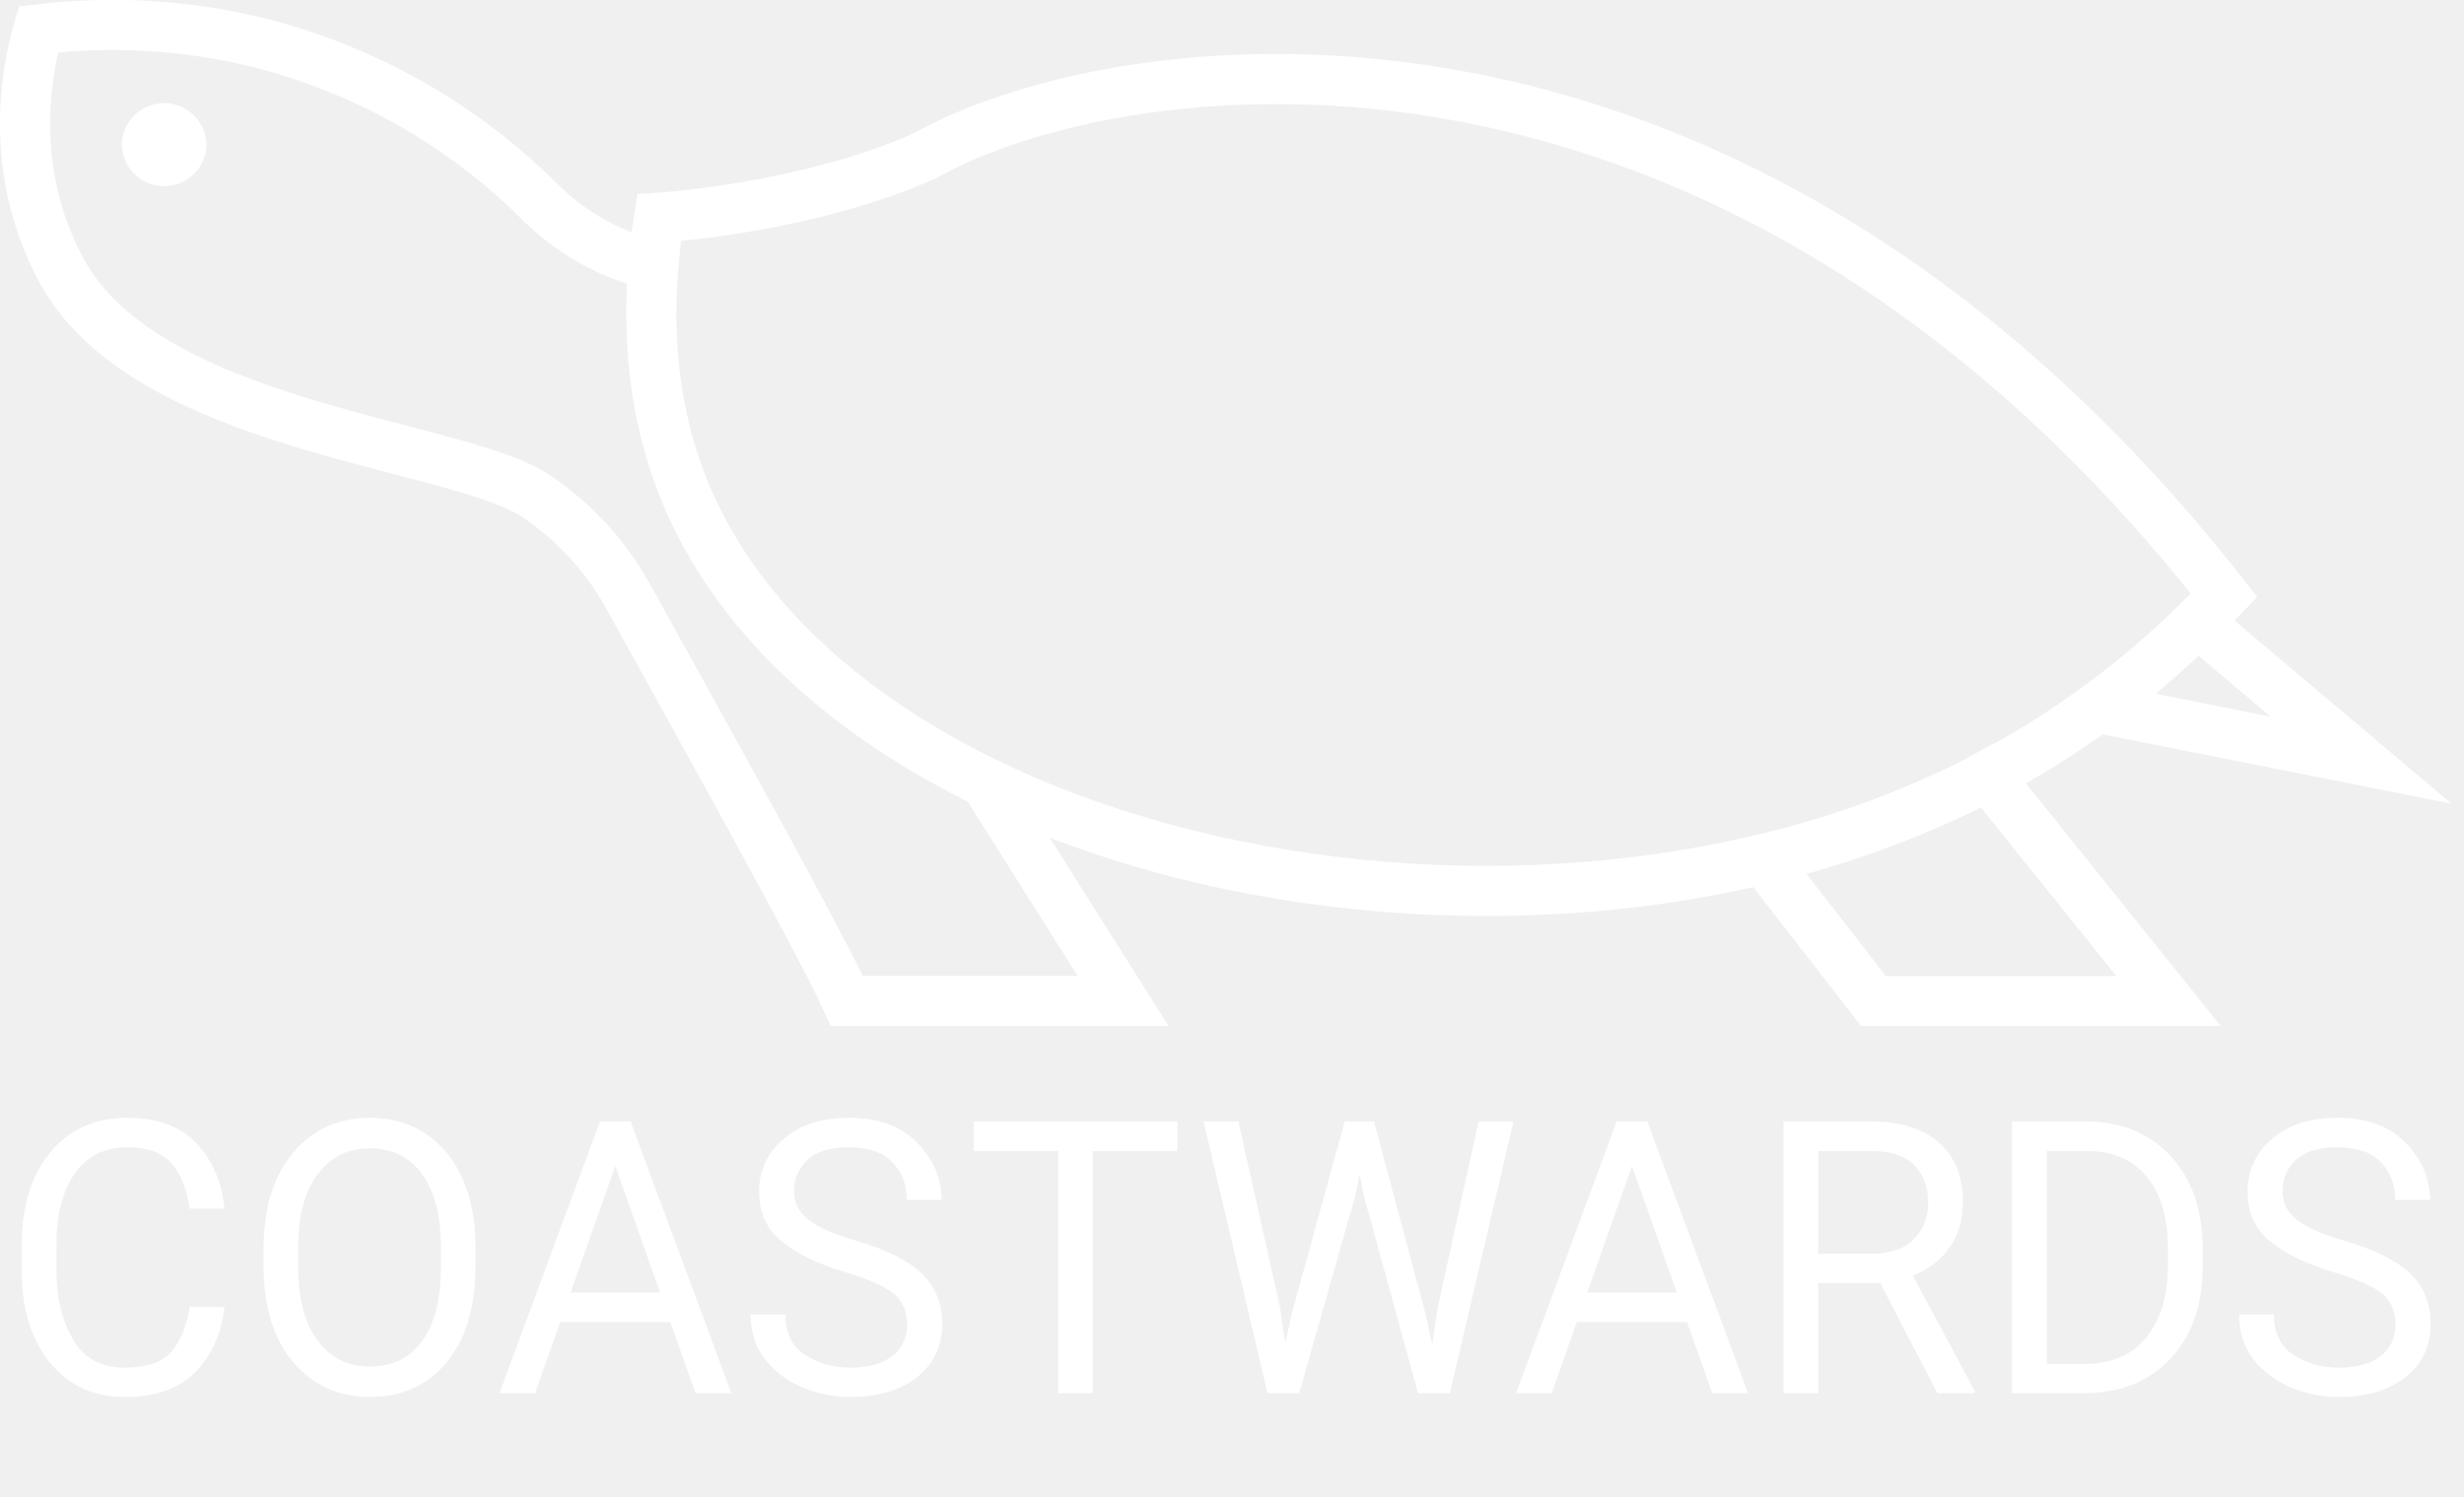
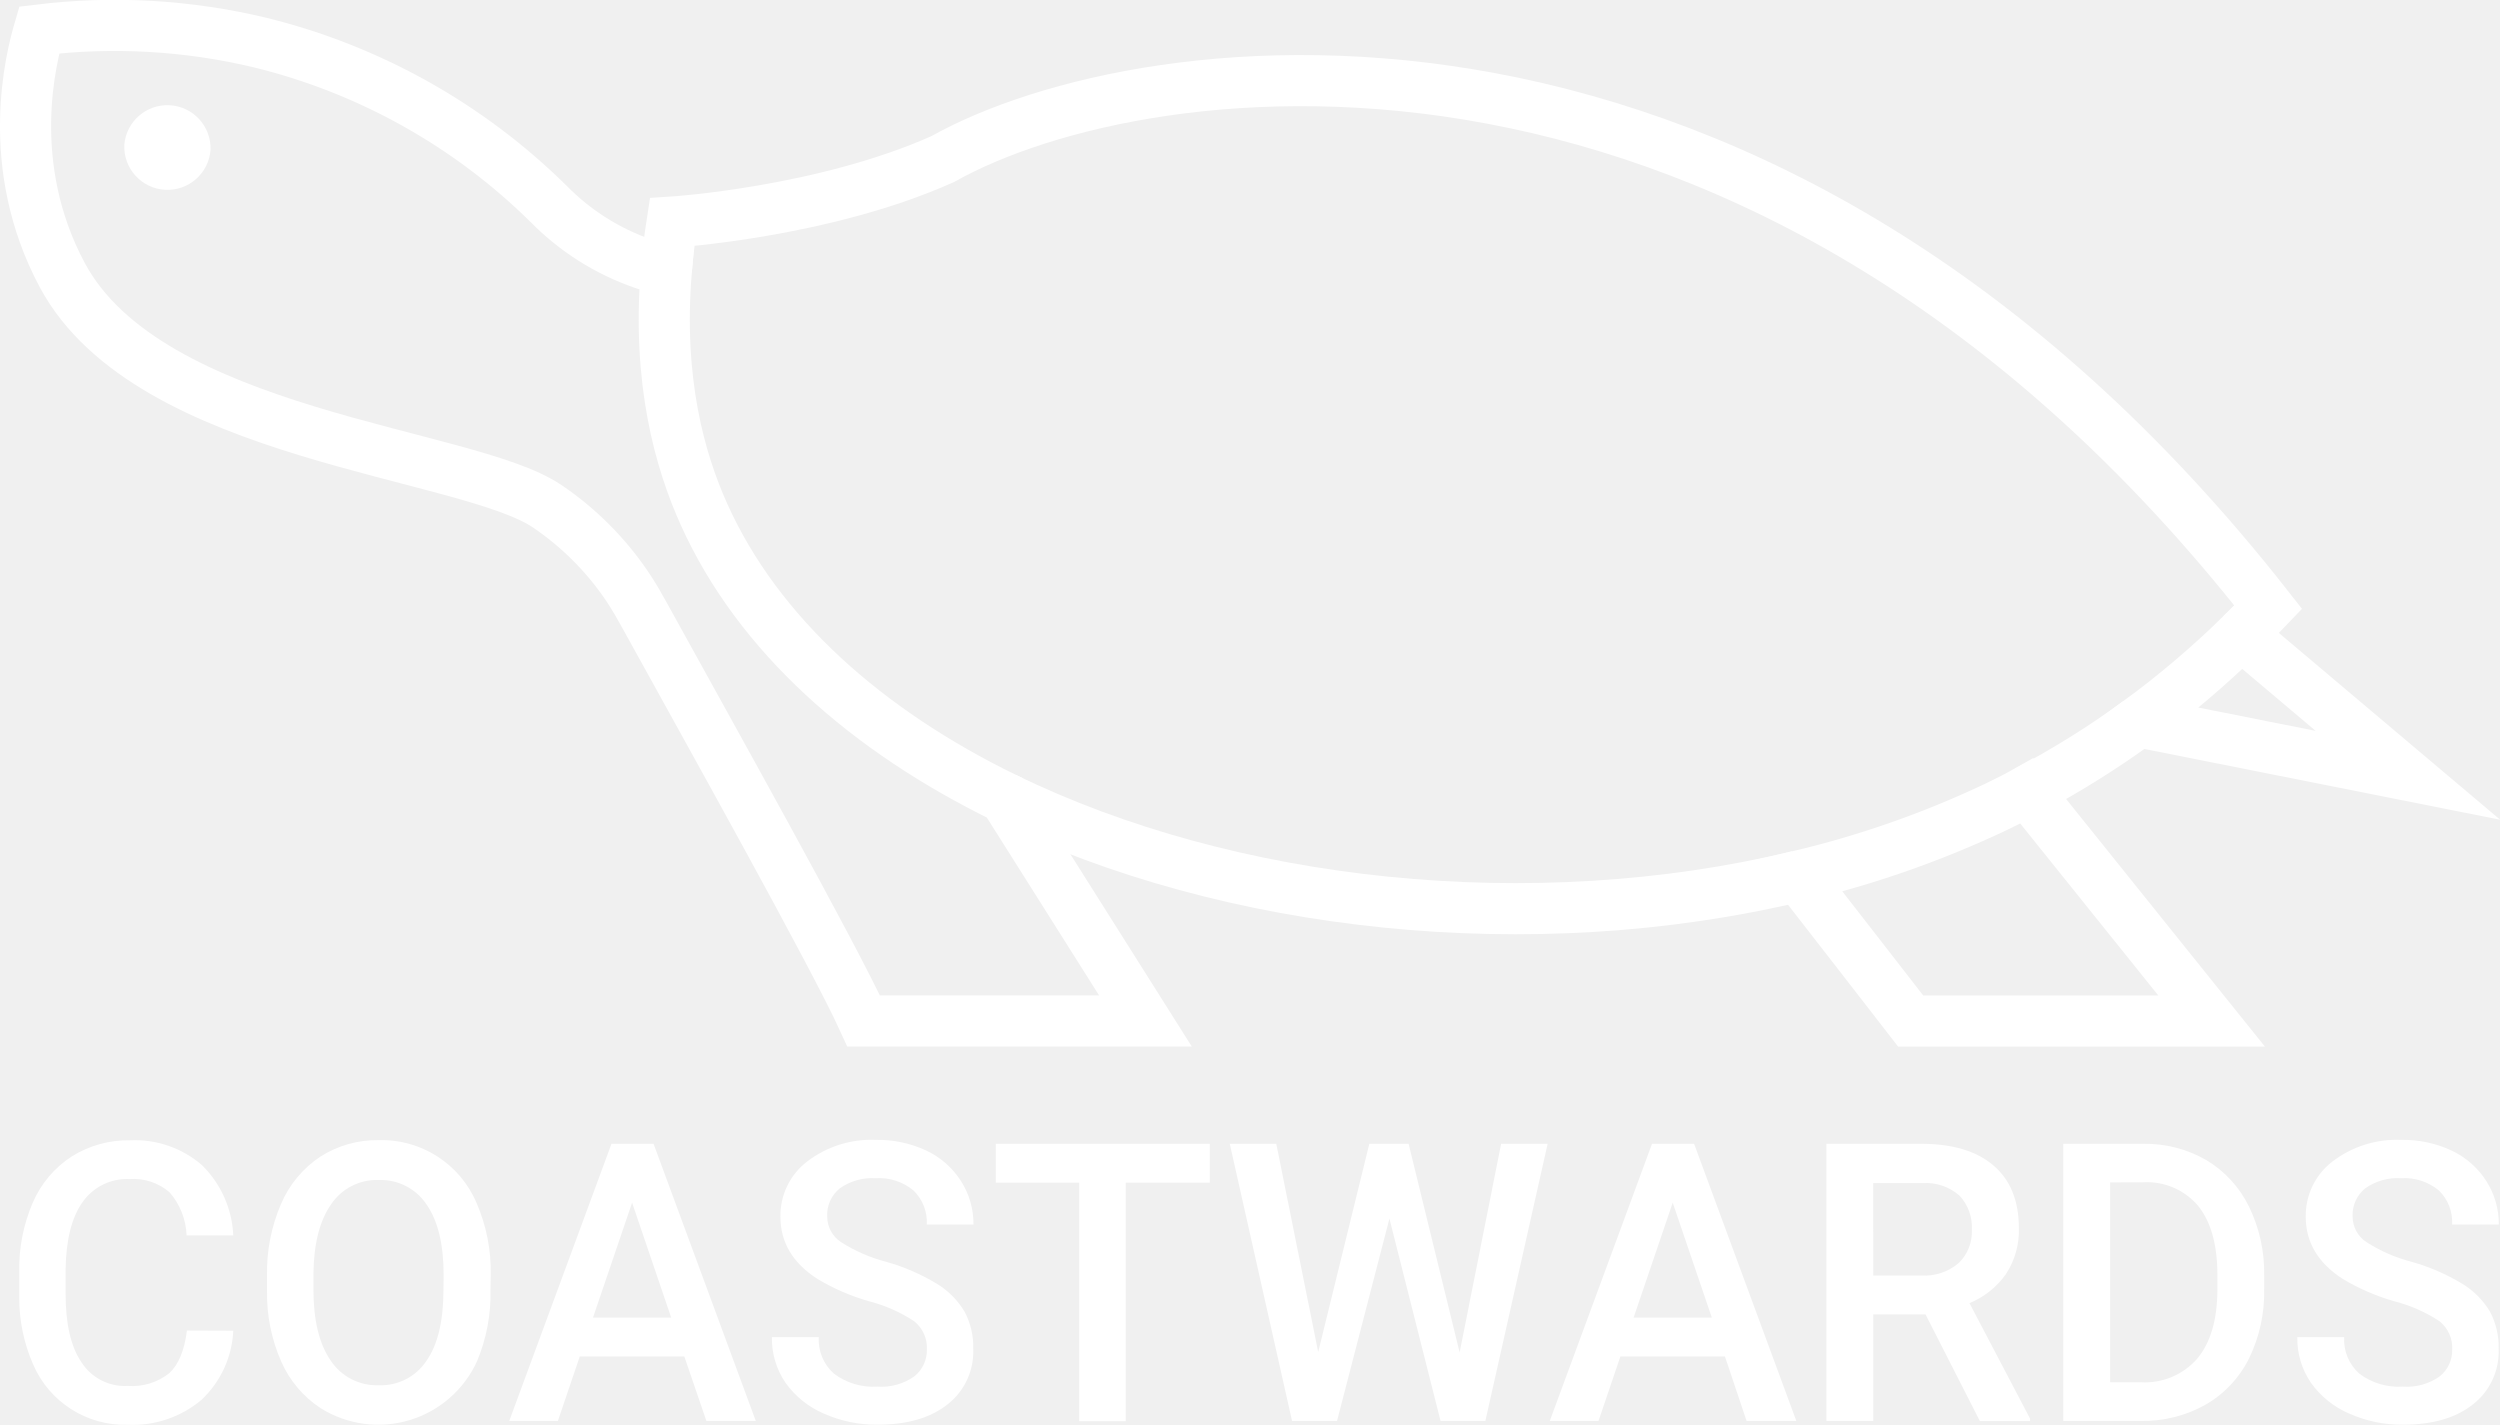
- <svg xmlns="http://www.w3.org/2000/svg" viewBox="0 0 294.94 179.18">
+ <svg xmlns="http://www.w3.org/2000/svg" viewBox="0 0 293.43 167.23">
  <defs>
-     <style>.cls-1,.cls-3{fill:#fff;}.cls-2{fill:none;stroke:#fff;stroke-miterlimit:10;stroke-width:6px;}.cls-3{font-size:45.75px;font-family:Roboto-Medium, Roboto;}.cls-4{letter-spacing:-0.01em;}.cls-5{letter-spacing:0.01em;}.cls-6{letter-spacing:-0.02em;}</style>
+     <style>.cls-1{fill:#fff;}.cls-2{fill:none;stroke:#fff;stroke-miterlimit:10;stroke-width:6px;}</style>
  </defs>
  <g id="Layer_2" data-name="Layer 2">
    <g id="Layer_1-2" data-name="Layer 1">
      <path class="cls-1" d="M24.71,17.61A5.07,5.07,0,0,1,14.59,17a5.07,5.07,0,0,1,10.12.59Z" />
      <path class="cls-2" d="M282.62,91,263.05,74.48A110.33,110.33,0,0,1,251,84.71Z" />
      <path class="cls-2" d="M234.29,94.7a116.83,116.83,0,0,1-23.24,8.14c4.55,5.86,10.49,13.47,13.21,17h35.32l-21.68-27C236.73,93.5,235.53,94.11,234.29,94.7Z" />
      <path class="cls-2" d="M237.9,92.88A106.64,106.64,0,0,0,251,84.71" />
      <path class="cls-2" d="M237.9,92.88" />
      <path class="cls-2" d="M78.21,31.73" />
      <path class="cls-2" d="M263.05,74.48c1.15-1.13,2.24-2.22,3.18-3.21C206.86-4.46,134.44,5.32,110.65,18.67c-14,6.27-31.76,7.4-31.76,7.4-.31,2-.53,3.84-.68,5.66" />
      <path class="cls-2" d="M82.63,60.37c-2.81-6.25-5.5-15.6-4.42-28.64-.88-.21-1.79-.46-2.72-.78a28.69,28.69,0,0,1-11.08-7A72.91,72.91,0,0,0,30.54,5,73.26,73.26,0,0,0,4.6,3.52C3.69,6.63.35,19.32,7.32,32.31,17.51,51.29,54.73,53,64.21,59.41a35.06,35.06,0,0,1,9.32,9.28c.95,1.39,1.62,2.64,2.16,3.6C83,85.55,97.8,112,101.37,119.83h33.07L117.91,93.64C101.77,85.76,89,74.52,82.63,60.37Z" />
      <path class="cls-2" d="M117.91,93.64" />
      <path class="cls-2" d="M211.05,102.84" />
      <path class="cls-2" d="M117.91,93.64c26.42,12.89,61.88,16.7,93.14,9.2" />
-       <text class="cls-3" transform="translate(0 166.78) scale(0.97 1)">C<tspan class="cls-4" x="29.87" y="0">O</tspan>
-         <tspan x="60.99" y="0">AS</tspan>
-         <tspan class="cls-5" x="119.05" y="0">T</tspan>
-         <tspan class="cls-6" x="147.16" y="0">W</tspan>
-         <tspan x="186.45" y="0">ARDS</tspan>
-       </text>
+       <path class="cls-1" d="M27.38,156.19a11.87,11.87,0,0,1-3.74,8.12A12.54,12.54,0,0,1,15,167.23a11.72,11.72,0,0,1-11.11-7.08,19.34,19.34,0,0,1-1.63-7.89v-3a19.48,19.48,0,0,1,1.59-8.11,12.2,12.2,0,0,1,4.56-5.41,12.46,12.46,0,0,1,6.86-1.9,12,12,0,0,1,8.44,2.92A12.32,12.32,0,0,1,27.38,145H21.9a8.15,8.15,0,0,0-2-5.06,6.47,6.47,0,0,0-4.69-1.55,6.36,6.36,0,0,0-5.51,2.69q-1.92,2.69-2,7.9v2.88q0,5.28,1.84,8A6.05,6.05,0,0,0,15,162.67a7,7,0,0,0,4.87-1.5q1.63-1.5,2.07-5Z" />
+       <path class="cls-1" d="M57.57,151.37A20.43,20.43,0,0,1,56,159.75a12.74,12.74,0,0,1-18.35,5.54A12.59,12.59,0,0,1,33,159.79a19.77,19.77,0,0,1-1.66-8.24v-1.83a20.25,20.25,0,0,1,1.64-8.4,12.59,12.59,0,0,1,4.63-5.57,12.36,12.36,0,0,1,6.86-1.93,12.1,12.1,0,0,1,11.48,7.41,20.21,20.21,0,0,1,1.65,8.34Zm-5.5-1.7q0-5.41-2-8.29a6.46,6.46,0,0,0-5.64-2.88,6.44,6.44,0,0,0-5.58,2.87q-2,2.87-2.06,8.12v1.88q0,5.36,2,8.29a6.49,6.49,0,0,0,5.64,2.93,6.42,6.42,0,0,0,5.62-2.86q2-2.86,2-8.36Z" />
+       <path class="cls-1" d="M80.32,159.21H68.05l-2.57,7.57H59.77l12-32.53h4.94l12,32.53H82.91ZM69.6,154.65h9.18l-4.59-13.49Z" />
+       <path class="cls-1" d="M108.79,158.4a4,4,0,0,0-1.47-3.31,17.47,17.47,0,0,0-5.3-2.35,25.21,25.21,0,0,1-6.09-2.64q-4.33-2.79-4.33-7.28a8,8,0,0,1,3.12-6.48,12.4,12.4,0,0,1,8.1-2.55,13.38,13.38,0,0,1,5.89,1.25,9.74,9.74,0,0,1,4.07,3.56,9.32,9.32,0,0,1,1.48,5.13h-5.48a5.17,5.17,0,0,0-1.56-4,6.31,6.31,0,0,0-4.45-1.44,6.58,6.58,0,0,0-4.19,1.18,4,4,0,0,0-1.49,3.31,3.59,3.59,0,0,0,1.61,3,18.28,18.28,0,0,0,5.31,2.32,24.13,24.13,0,0,1,5.94,2.57,9.58,9.58,0,0,1,3.28,3.31,8.8,8.8,0,0,1,1,4.37,7.82,7.82,0,0,1-3,6.47q-3,2.4-8.23,2.4a15.12,15.12,0,0,1-6.32-1.31,10.66,10.66,0,0,1-4.48-3.61,9.16,9.16,0,0,1-1.6-5.36h5.5a5.33,5.33,0,0,0,1.78,4.29,7.67,7.67,0,0,0,5.11,1.52,6.65,6.65,0,0,0,4.32-1.2A3.9,3.9,0,0,0,108.79,158.4Z" />
+       <path class="cls-1" d="M142,138.81h-9.87v28h-5.46v-28h-9.79v-4.56H142Z" />
+       <path class="cls-1" d="M171.32,158.74l4.87-24.49h5.46l-7.31,32.53h-5.26l-6-23.75-6.15,23.75h-5.28l-7.31-32.53h5.46l4.92,24.44,6-24.44h4.61Z" />
+       <path class="cls-1" d="M202.46,159.21H190.19l-2.57,7.57h-5.72l12-32.53h4.94l12,32.53H205Zm-10.72-4.56h9.18l-4.59-13.49Z" />
+       <path class="cls-1" d="M226,154.27h-6.13v12.51h-5.5V134.25h11.13q5.48,0,8.46,2.53t3,7.31a9.33,9.33,0,0,1-1.53,5.47,9.79,9.79,0,0,1-4.27,3.39l7.11,13.55v.29h-5.89Zm-6.13-4.56h5.65a6.18,6.18,0,0,0,4.35-1.44,5.09,5.09,0,0,0,1.57-3.94,5.43,5.43,0,0,0-1.45-4,6,6,0,0,0-4.32-1.47h-5.81Z" />
+       <path class="cls-1" d="M242.17,166.78V134.25h9.35a14.36,14.36,0,0,1,7.45,1.92,13,13,0,0,1,5,5.45,17.7,17.7,0,0,1,1.78,8.09v1.63a17.63,17.63,0,0,1-1.79,8.13,12.79,12.79,0,0,1-5.11,5.41,15,15,0,0,1-7.6,1.9Zm5.5-28v23.46h3.59a8.16,8.16,0,0,0,6.64-2.78q2.32-2.78,2.36-8v-1.81q0-5.29-2.24-8.09a7.85,7.85,0,0,0-6.5-2.79Z" />
+       <path class="cls-1" d="M287.82,158.4a4,4,0,0,0-1.47-3.31,17.48,17.48,0,0,0-5.3-2.35,25.2,25.2,0,0,1-6.09-2.64q-4.33-2.79-4.33-7.28a8,8,0,0,1,3.12-6.48,12.4,12.4,0,0,1,8.1-2.55,13.38,13.38,0,0,1,5.89,1.25,9.75,9.75,0,0,1,4.07,3.56,9.32,9.32,0,0,1,1.48,5.13h-5.48a5.17,5.17,0,0,0-1.55-4,6.31,6.31,0,0,0-4.45-1.44,6.58,6.58,0,0,0-4.19,1.18,4,4,0,0,0-1.49,3.31,3.59,3.59,0,0,0,1.61,3,18.27,18.27,0,0,0,5.31,2.32,24.14,24.14,0,0,1,5.94,2.57,9.57,9.57,0,0,1,3.28,3.31,8.8,8.8,0,0,1,1,4.37,7.82,7.82,0,0,1-3,6.47q-3,2.4-8.23,2.4a15.12,15.12,0,0,1-6.32-1.31,10.66,10.66,0,0,1-4.48-3.61,9.17,9.17,0,0,1-1.6-5.36h5.5a5.33,5.33,0,0,0,1.78,4.29,7.66,7.66,0,0,0,5.11,1.52,6.66,6.66,0,0,0,4.32-1.2A3.9,3.9,0,0,0,287.82,158.4Z" />
    </g>
  </g>
</svg>
